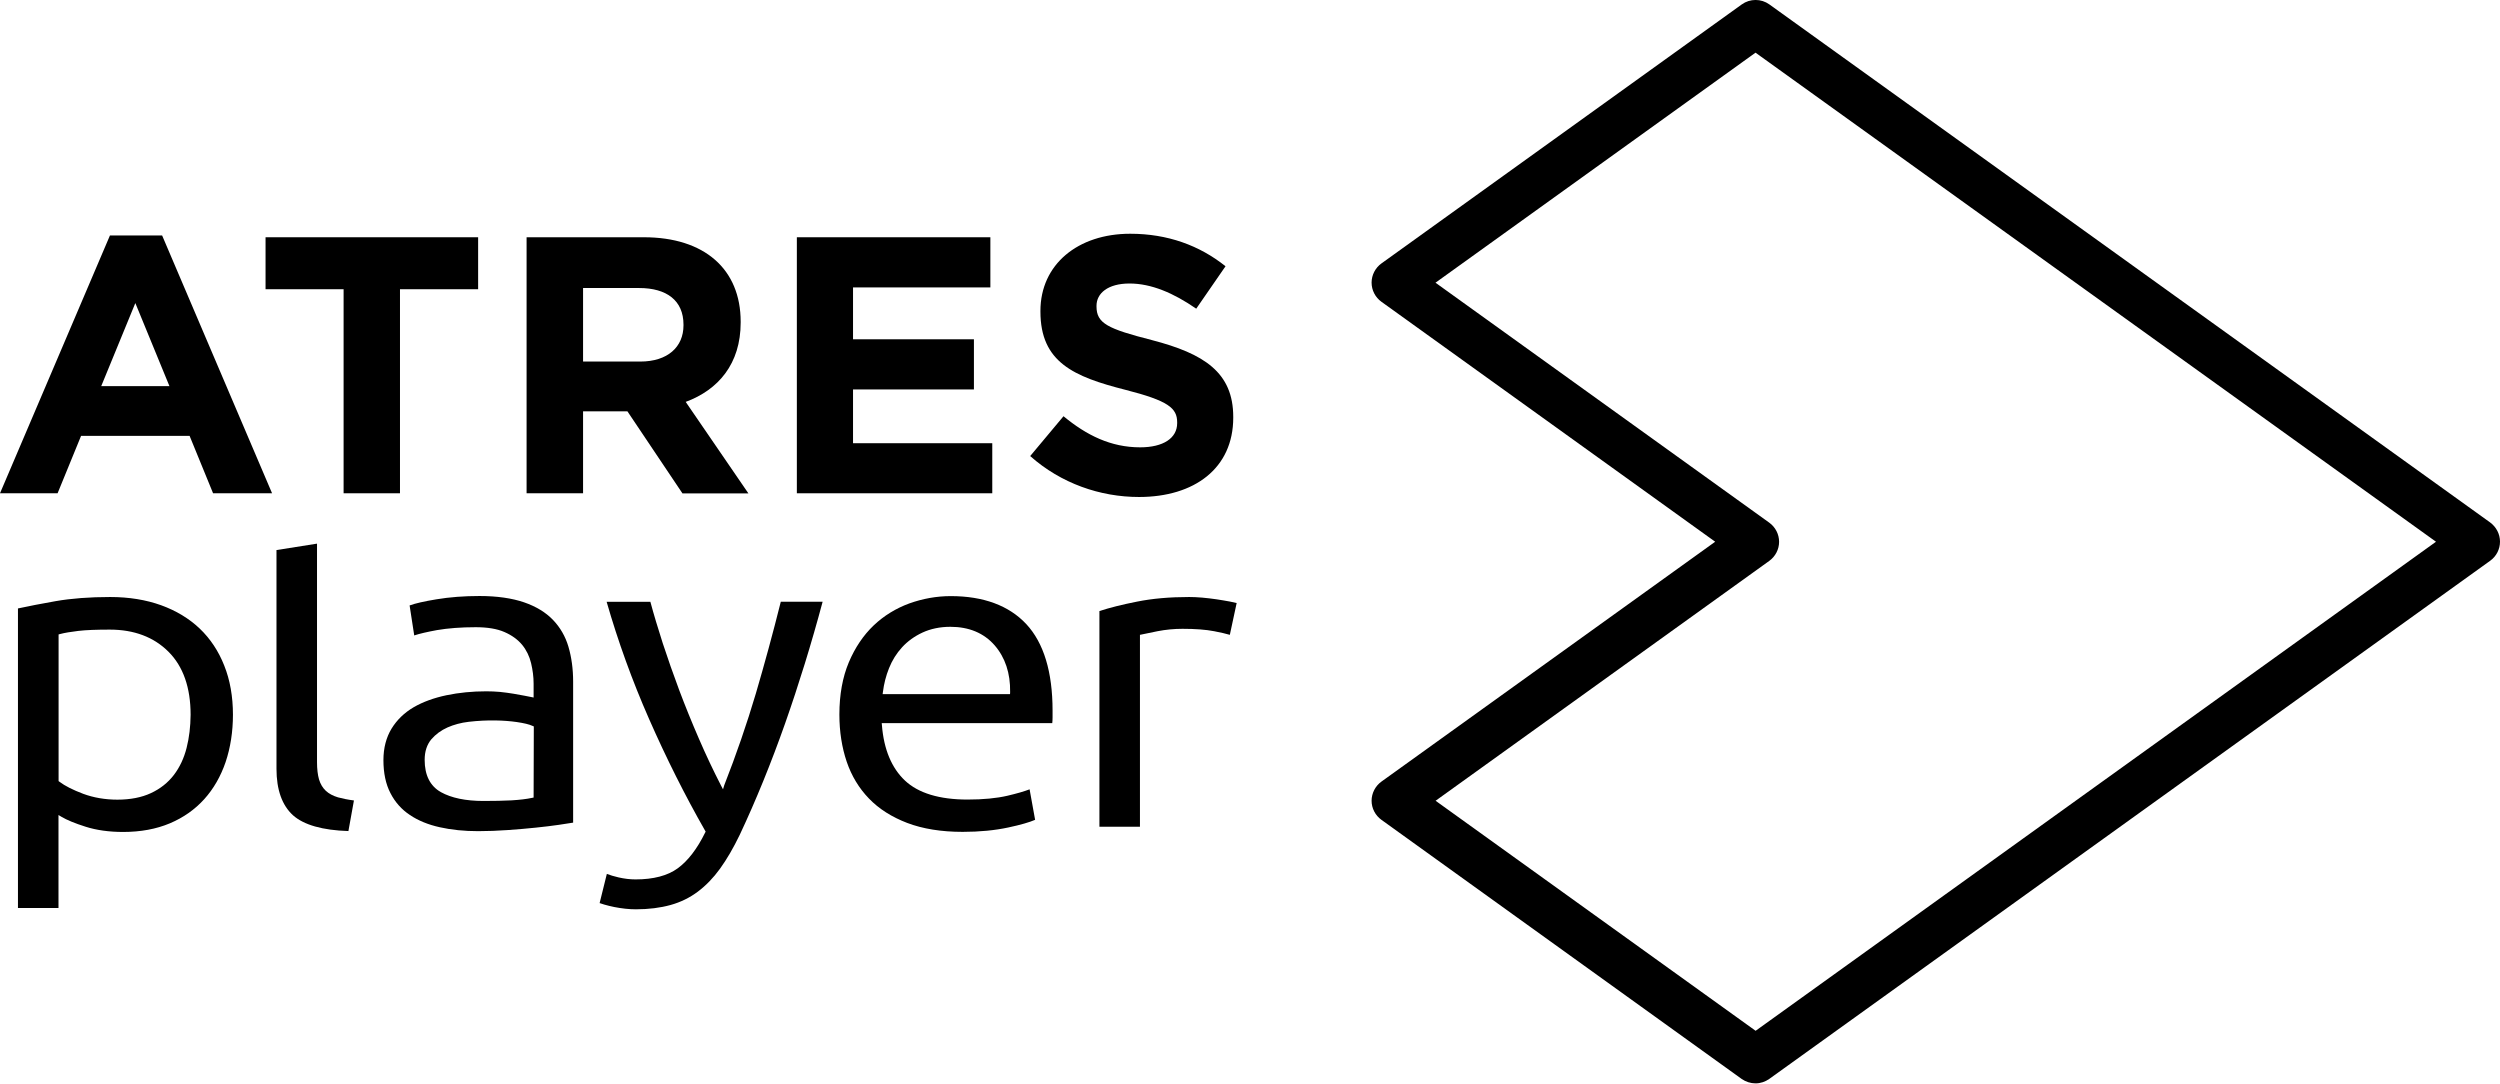
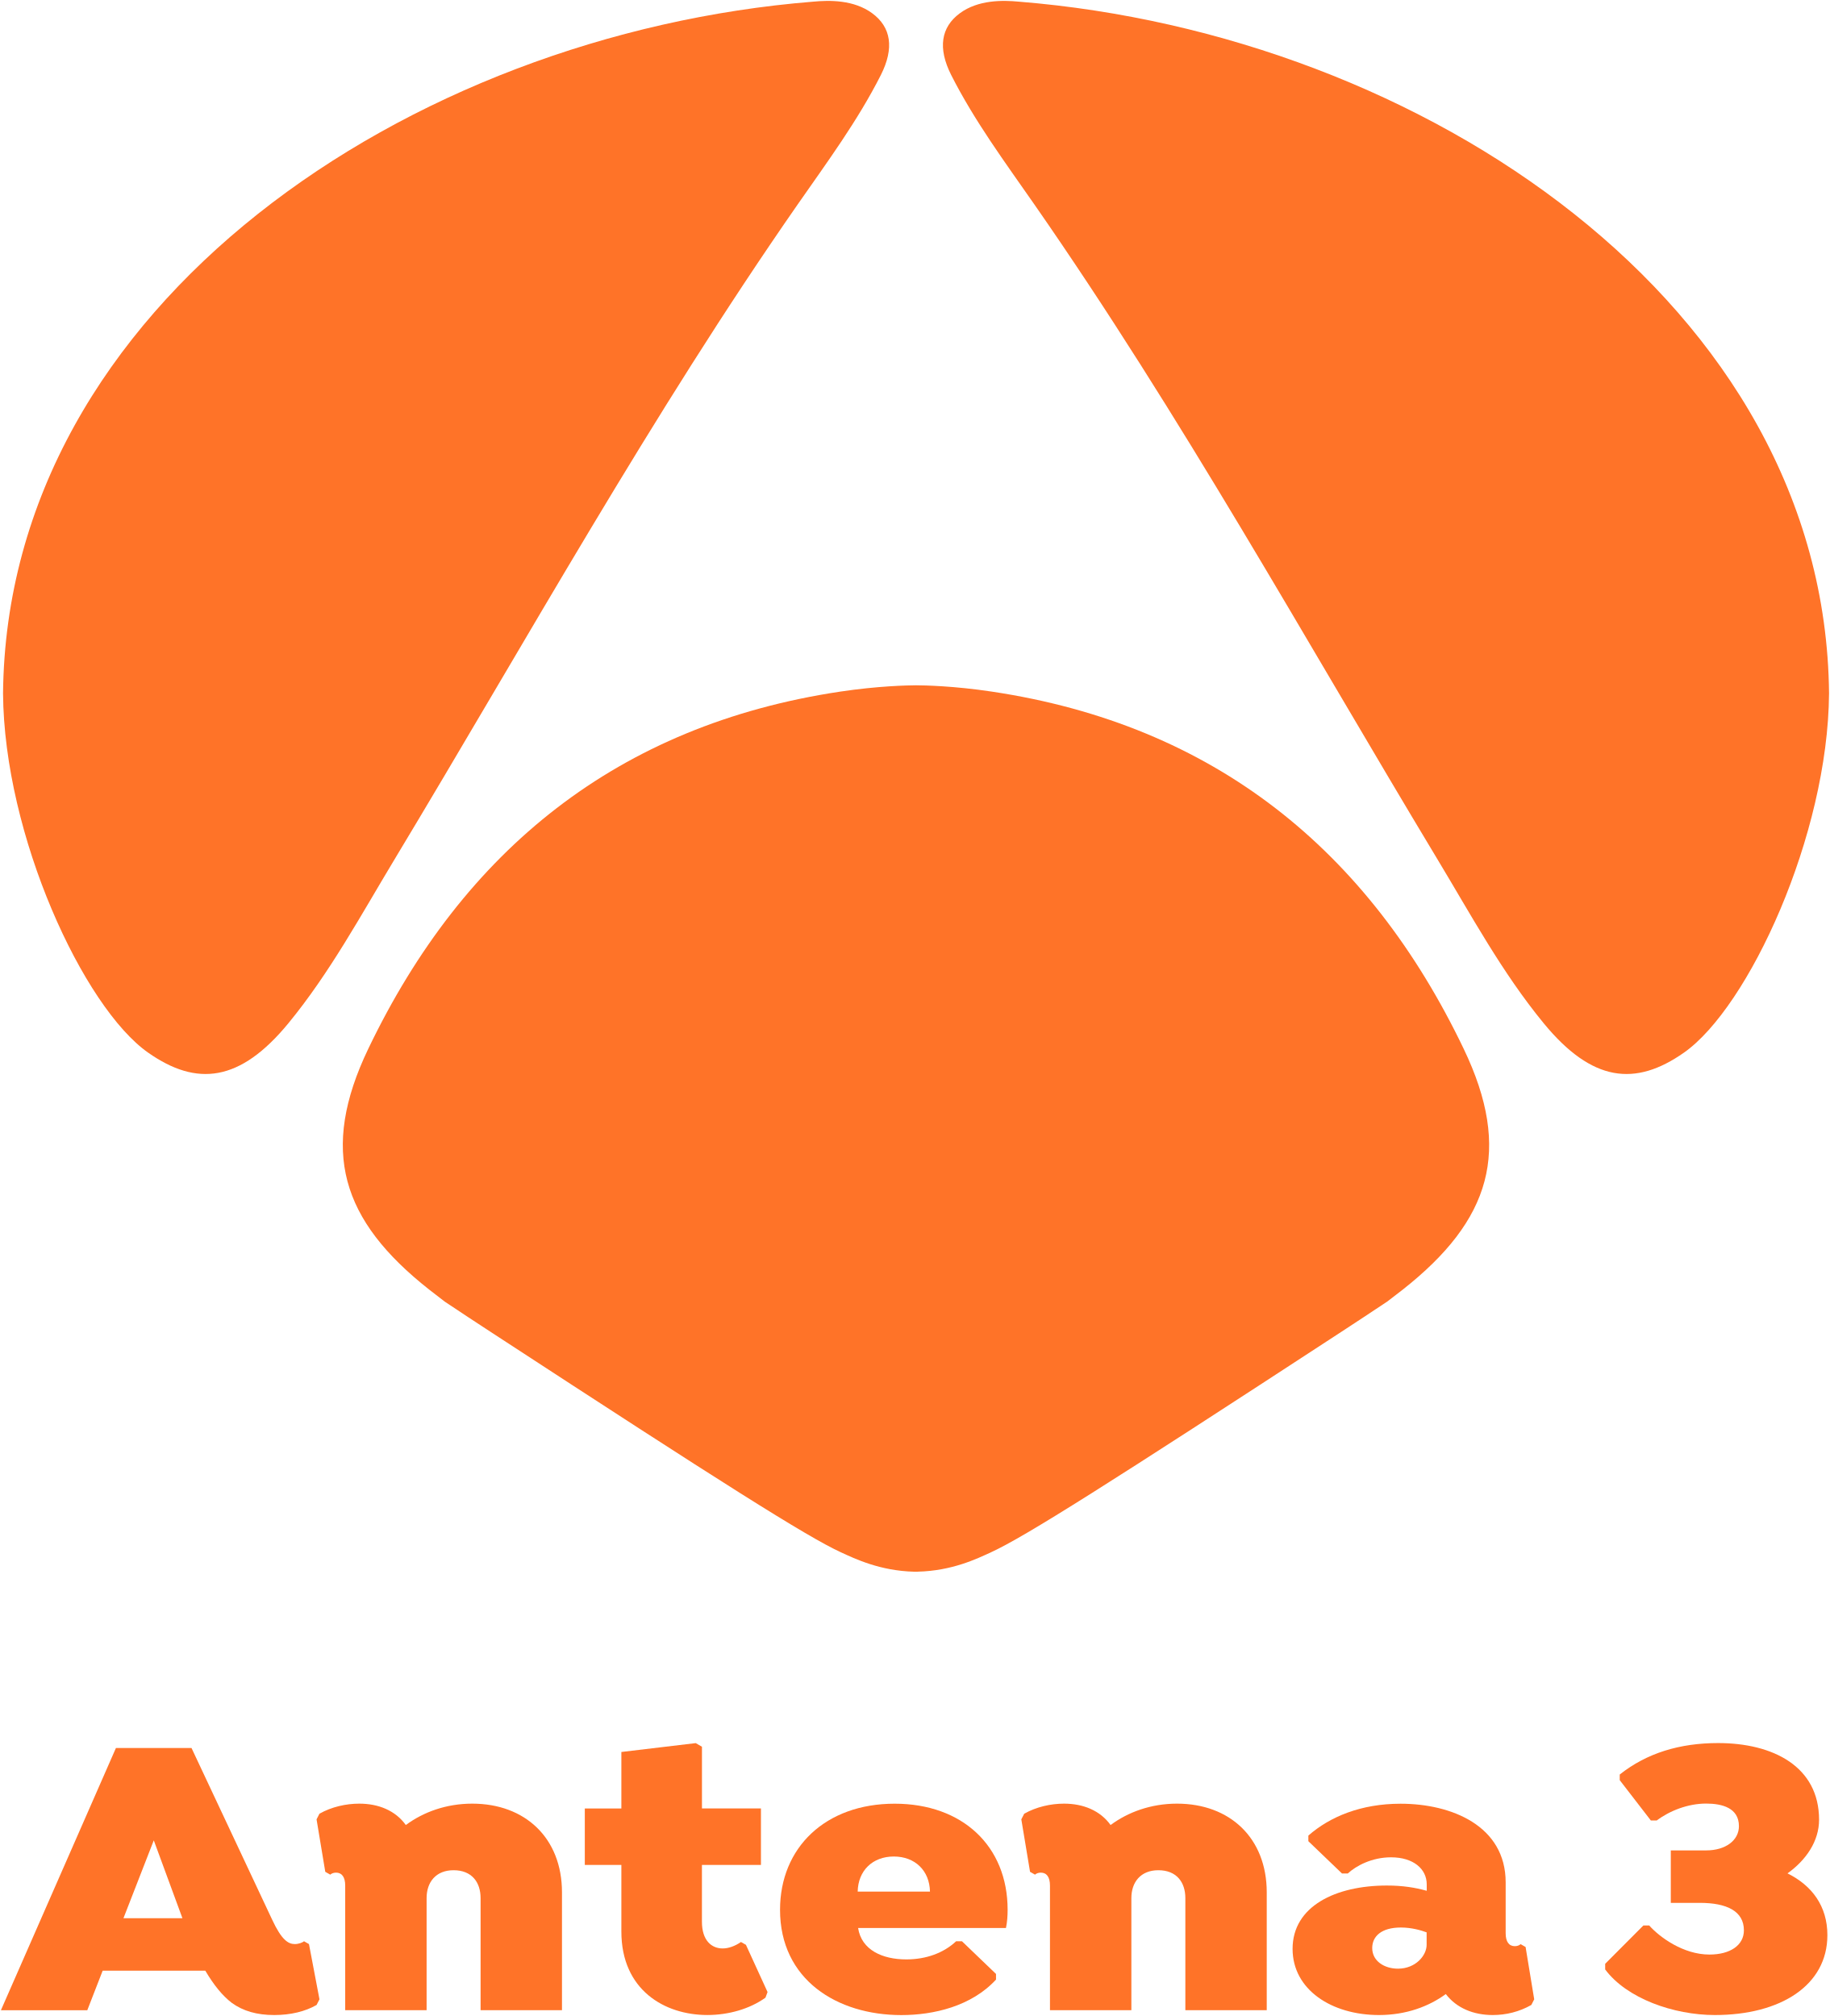
- <svg xmlns="http://www.w3.org/2000/svg" version="1.1" id="Livello_1" x="0px" y="0px" viewBox="0 0 2492 1079.9" style="enable-background:new 0 0 2492 1079.9;" xml:space="preserve">
-   <g>
-     <path class="st0" d="M1749.9,1079.9c-4.9,0-9.8-1.6-13.8-4.4L1377,817.2c-6.1-4.4-9.8-11.5-9.8-19c0-7.5,3.7-14.7,9.8-19.1   L1709.7,540L1377,300.8c-6.1-4.4-9.8-11.5-9.8-19.1c0-7.5,3.7-14.7,9.8-19.1L1736.2,4.4c8.2-5.9,19.3-5.9,27.5,0l718.5,516.4   c6.1,4.5,9.8,11.6,9.8,19.1c0,7.5-3.6,14.6-9.7,19l-718.6,516.5C1759.6,1078.3,1754.9,1079.9,1749.9,1079.9z M1431,798.2l319,229.3   L2428.2,540L1749.9,52.5l-319,229.3l332.7,239.2c6.1,4.4,9.8,11.5,9.8,19.1c0,7.5-3.7,14.6-9.8,19L1431,798.2z" />
-     <path id="Fill-4" d="M109.6,234.7L0,491.7h57.4l23.4-57.2h108.2l23.4,57.2h58.8l-109.6-257H109.6z M134.9,302.1l34,82.8h-68   L134.9,302.1z" />
-     <polygon id="Fill-5" points="398.7,288.3 398.7,491.7 342.5,491.7 342.5,288.3 264.7,288.3 264.7,236.5 476.6,236.5 476.6,288.3     " />
-     <path id="Fill-6" d="M681.3,323.6c0-24.1-16.8-36.5-44.2-36.5h-55.9v73.3h57c27.4,0,43.1-14.6,43.1-36.1   C681.3,324.4,681.3,323.6,681.3,323.6z M680.2,491.7l-54.8-81.7h-44.2v81.7h-56.3V236.5h116.9c60.3,0,96.5,31.7,96.5,84.2v0.8   c0,41.2-22.3,67.1-54.8,79.1l62.5,91.2H680.2z" />
-     <polygon id="Fill-8" points="794.3,491.7 794.3,236.5 987.2,236.5 987.2,286.5 850.3,286.5 850.3,338.2 970.8,338.2 970.8,388.2    850.3,388.2 850.3,441.8 989.1,441.8 989.1,491.7  " />
-     <path id="Fill-10" d="M1135.4,495.4c-38.7,0-77.8-13.5-108.5-40.8l33.2-39.7c23,19,47.2,31,76.4,31c23,0,36.9-9.1,36.9-24.1V421   c0-14.2-8.8-21.5-51.5-32.4c-51.5-13.1-84.8-27.4-84.8-78v-0.7c0-46.3,37.3-76.9,89.5-76.9c37.3,0,69.1,11.7,95,32.4l-29.2,42.3   c-22.7-15.7-44.9-25.1-66.5-25.1c-21.6,0-32.9,9.8-32.9,22.2v0.7c0,16.8,11,22.2,55.2,33.5c51.9,13.5,81.1,32.1,81.1,76.6v0.7   C1229.3,466.9,1190.5,495.4,1135.4,495.4" />
-     <path id="Fill-12" d="M186,745.5c-2.6,10.3-6.9,19.4-12.7,27c-5.9,7.7-13.6,13.8-22.9,18.1c-9.2,4.3-20.5,6.5-33.4,6.5   c-12.2,0-23.7-2-34-5.8c-10.3-3.9-18.3-7.9-23.8-12.1l-0.8-0.6V632.4l1.5-0.4c4.5-1.2,10.6-2.2,18.1-3.1c7.5-0.9,18.1-1.3,31.4-1.3   c24.3,0,43.9,7.4,58.6,22.1c14.6,14.6,22,35.7,22,62.8C189.9,724.1,188.6,735.3,186,745.5 M199,626.5c-10.5-10-23.5-17.8-38.4-23.2   c-15-5.4-32-8.2-50.8-8.2c-20.4,0-38.7,1.4-54.2,4.1c-14.8,2.6-27.5,5.1-37.7,7.3v298.6h40.4v-92.7l3,1.8   c5.2,3.1,13.3,6.5,24.1,9.9c10.7,3.4,23.3,5.2,37.3,5.2c17.4,0,33.1-2.9,46.6-8.6c13.5-5.7,25-13.8,34.3-24.1   c9.3-10.3,16.4-22.7,21.3-37c4.8-14.3,7.3-30.2,7.3-47.2c0-18-2.9-34.6-8.7-49C217.8,648.9,209.5,636.5,199,626.5" />
-     <path id="Fill-14" d="M324.8,788.3c-3.1-2.9-5.4-6.7-6.8-11.4c-1.3-4.5-2-10.3-2-17.2V541.9l-40.4,6.4v218c0,21,5.6,36.5,16.5,46.4   c10.8,9.6,29.4,14.9,55.2,15.7l5.5-30.5c-6.2-0.8-11.5-1.9-15.9-3.1C331.9,793.3,327.8,791.1,324.8,788.3" />
-     <path id="Fill-16" d="M531.9,795l-1.5,0.3c-5.5,1.2-12.4,2-20.6,2.5c-8,0.4-17.4,0.6-27.9,0.6c-17.7,0-32-3-42.4-8.8   c-10.8-6.1-16.2-16.9-16.2-32.2c0-8.4,2.3-15.2,6.6-20.4c4.3-5,9.7-9,16.2-11.9c6.4-2.8,13.4-4.7,21.1-5.6   c19-2.2,35.7-1.5,47.7,0.2c7.4,1.1,12.6,2.3,16,3.9l1.2,0.5L531.9,795L531.9,795z M551.2,617.9c-7.2-7.5-16.9-13.4-28.8-17.5   c-12-4.1-26.9-6.3-44.4-6.3c-15.4,0-29.8,1.1-43,3.3c-12.1,2-21,4-26.7,6.1l4.6,29.9c5.4-1.8,12.9-3.5,22.6-5.3   c11.1-1.9,24.1-2.9,38.7-2.9c11.7,0,21.3,1.6,28.6,4.8c7.4,3.2,13.3,7.5,17.7,12.8c4.3,5.3,7.3,11.5,8.9,18.3   c1.6,6.7,2.5,13.5,2.5,20.4v13.8l-2.4-0.5c-1.3-0.3-3.5-0.7-6.6-1.3c-3.2-0.6-6.9-1.2-11.1-2c-4.2-0.7-8.7-1.3-13.4-1.8   c-4.7-0.4-9.3-0.6-13.7-0.6c-13.8,0-27.1,1.3-39.6,3.9c-12.4,2.6-23.5,6.6-32.8,12c-9.2,5.4-16.6,12.5-22,21.3   c-5.3,8.7-8.1,19.3-8.1,31.4c0,12.8,2.3,23.9,7,32.9c4.6,9,11.1,16.3,19.4,21.8c8.3,5.6,18.4,9.7,29.8,12.2   c11.5,2.6,24.4,3.9,38.2,3.9c9.7,0,19.7-0.4,29.6-1.1c9.9-0.7,19.2-1.5,27.8-2.4c8.6-0.9,16.3-1.8,23-2.8   c5.9-0.9,10.6-1.6,14.3-2.2V679.4c0-12.6-1.6-24.3-4.7-34.8C563.6,634.4,558.4,625.4,551.2,617.9z" />
-     <path id="Fill-18" d="M720.7,786.8l-2-3.8c-7.7-15-15.1-30.6-22-46.6c-7-16.1-13.6-32.4-19.6-48.3c-6-16-11.5-31.8-16.5-47   c-4.7-14.7-8.9-28.5-12.3-41.2h-43.6c11.3,39.3,25.5,78.6,42.3,116.8c17.2,39.1,36,76.6,55.9,111.4l0.5,0.9l-0.5,0.9   c-8,16.3-17.2,28.2-27.3,35.6c-10.1,7.4-24.3,11.1-42.1,11.1c-5.5,0-11.2-0.7-16.9-2c-4.6-1.1-8.5-2.2-11.7-3.5l-7.2,29.1   c1.1,0.4,2.7,0.9,4.7,1.5c2.9,0.9,6.2,1.6,9.8,2.4c3.6,0.7,7.3,1.3,11,1.7c3.7,0.4,7.3,0.6,10.7,0.6c12.8,0,24.4-1.5,34.5-4.3   c10.1-2.8,19.2-7.3,27.2-13.3c8-6,15.5-13.7,22.2-23c6.7-9.3,13.3-20.6,19.6-33.7c16.1-34.2,31.3-71.6,45.2-111   c13.6-38.7,26.2-79.4,37.4-121.3h-41.7c-7.8,31.2-16.2,62-24.9,91.6c-8.9,30-19.5,60.8-31.5,91.4L720.7,786.8z" />
-     <path id="Fill-20" d="M1006.8,691.9h-127l0.3-2.2c1-8,3-16,6.1-23.7c3.1-7.8,7.5-14.8,13-20.8c5.5-6,12.4-11,20.4-14.7   c8-3.7,17.4-5.7,27.7-5.7c18.6,0,33.4,6.2,44.1,18.4c10.6,12.2,15.8,27.9,15.5,46.7L1006.8,691.9z M947.7,594.2   c-14,0-27.9,2.5-41.3,7.3c-13.3,4.9-25.3,12.2-35.5,21.9s-18.6,22.1-24.8,36.8c-6.2,14.7-9.4,32.2-9.4,52.1c0,17,2.5,32.8,7.3,47   c4.8,14.1,12.3,26.5,22.2,36.7c9.9,10.3,22.7,18.4,38.1,24.3c15.5,5.9,34,8.9,55.3,8.9c16.9,0,32.2-1.5,45.6-4.4   c12.2-2.6,21.1-5.2,26.6-7.6l-5.5-30.4c-5.4,2.1-12.8,4.2-22.1,6.4c-10.7,2.5-24.1,3.8-39.8,3.8c-28,0-49-6.4-62.3-18.9   c-13.3-12.5-21.1-31.1-23-55.2l-0.2-2.1h170c0.2-1.8,0.3-3.7,0.3-5.7v-6.8c0-38.5-8.8-67.5-26.2-86.2   C1005.7,603.6,980.3,594.2,947.7,594.2z" />
-     <path id="Fill-22" d="M1212.7,597.4c-4.9-0.7-9.8-1.3-14.4-1.7c-4.8-0.4-9.2-0.6-12.9-0.6c-19.2,0-36.7,1.5-52,4.6   c-14.8,2.9-27.4,6.1-37.5,9.4v215h40.4V632.8l1.5-0.3c2.5-0.6,7.9-1.7,16-3.3c8.2-1.6,16.6-2.4,24.9-2.4c12.7,0,23.4,0.8,31.6,2.4   c6.7,1.3,11.9,2.5,15.6,3.6l6.8-31.7c-1.8-0.4-4.1-0.9-6.9-1.5C1221.8,598.9,1217.5,598.1,1212.7,597.4" />
+ <svg xmlns="http://www.w3.org/2000/svg" version="1.1" id="Capa_1" x="0px" y="0px" width="1000" height="1101.831" viewBox="0 0 1000 1101.831" enable-background="new 0 0 180.486 55" xml:space="preserve">
+   <g id="g3021" transform="matrix(13.7329,0,0,13.7329,-650.4121,776.1221)" style="fill:#ff7328;fill-opacity:1">
+     <g id="g3023" style="fill:#ff7328;fill-opacity:1">
+       <g id="g3025" style="fill:#ff7328;fill-opacity:1">
+         <path d="m 60.074,23.054 -0.115,0.224 c -0.446,0.257 -1.025,0.401 -1.685,0.401 -0.694,0 -1.239,-0.16 -1.685,-0.481 -0.38,-0.289 -0.727,-0.723 -1.058,-1.284 h -4.084 l -0.612,1.574 h -3.437 l 4.577,-10.437 h 3.007 l 3.205,6.824 c 0.38,0.818 0.644,0.98 0.908,0.98 0.149,0 0.315,-0.064 0.363,-0.113 l 0.198,0.113 0.418,2.199 z m -7.8,-3.228 h 2.347 l -1.14,-3.099 -1.207,3.099 z" id="path3027" style="fill:#ff7328;fill-opacity:1" />
+         <path d="m 69.724,18.798 v 4.689 h -3.239 v -4.463 c 0,-0.627 -0.347,-1.108 -1.074,-1.108 -0.711,0 -1.074,0.481 -1.074,1.108 v 4.463 h -3.239 v -4.961 c 0,-0.337 -0.133,-0.514 -0.363,-0.514 -0.099,0 -0.182,0.033 -0.232,0.08 l -0.198,-0.113 -0.347,-2.088 0.115,-0.224 c 0.479,-0.273 1.058,-0.401 1.586,-0.401 0.761,0 1.437,0.273 1.851,0.851 0.694,-0.514 1.603,-0.851 2.644,-0.851 2.099,0 3.57,1.364 3.57,3.532 z" id="path3029" style="fill:#ff7328;fill-opacity:1" />
+         <path d="m 77.904,22.764 -0.083,0.224 c -0.628,0.45 -1.471,0.69 -2.313,0.69 -1.702,0 -3.421,-0.995 -3.421,-3.323 v -2.649 h -1.455 v -2.248 h 1.455 V 13.21 l 2.959,-0.353 0.248,0.144 v 2.456 h 2.347 v 2.248 h -2.348 v 2.264 c 0,0.739 0.38,1.06 0.826,1.06 0.232,0 0.496,-0.096 0.727,-0.257 l 0.198,0.113 0.86,1.879 z" id="path3031" style="fill:#ff7328;fill-opacity:1" />
+         <path d="m 81.507,20.212 c 0.133,0.883 0.975,1.253 1.917,1.253 0.793,0 1.487,-0.257 1.984,-0.722 h 0.232 l 1.355,1.301 v 0.224 c -0.975,1.06 -2.479,1.413 -3.768,1.413 -2.561,0 -4.826,-1.413 -4.826,-4.19 0,-2.472 1.802,-4.223 4.561,-4.223 2.694,0 4.495,1.685 4.495,4.223 0,0.241 -0.016,0.481 -0.066,0.723 h -5.883 v -0.002 h -10e-4 z m -0.016,-1.445 h 2.876 c -0.016,-0.835 -0.595,-1.397 -1.439,-1.397 -0.844,0 -1.421,0.561 -1.437,1.397 z" id="path3033" style="fill:#ff7328;fill-opacity:1" />
+         <path d="m 97.768,18.798 v 4.689 h -3.239 v -4.463 c 0,-0.627 -0.347,-1.108 -1.074,-1.108 -0.71,0 -1.074,0.481 -1.074,1.108 v 4.463 h -3.239 v -4.961 c 0,-0.337 -0.132,-0.514 -0.363,-0.514 -0.099,0 -0.182,0.033 -0.232,0.08 l -0.198,-0.113 -0.347,-2.088 0.115,-0.224 c 0.48,-0.273 1.058,-0.401 1.586,-0.401 0.761,0 1.437,0.273 1.851,0.851 0.694,-0.514 1.603,-0.851 2.644,-0.851 2.099,0 3.57,1.364 3.57,3.532 z" id="path3035" style="fill:#ff7328;fill-opacity:1" />
+         <path d="m 108.411,23.054 -0.115,0.224 c -0.479,0.273 -1.007,0.401 -1.536,0.401 -0.761,0 -1.437,-0.273 -1.867,-0.835 -0.678,0.497 -1.586,0.835 -2.66,0.835 -1.885,0 -3.437,-1.011 -3.437,-2.633 0,-1.702 1.719,-2.521 3.752,-2.521 0.628,0 1.124,0.08 1.586,0.209 v -0.257 c 0,-0.61 -0.529,-1.075 -1.421,-1.075 -0.761,0 -1.388,0.337 -1.719,0.643 h -0.232 l -1.338,-1.284 v -0.224 c 0.86,-0.754 2.099,-1.268 3.669,-1.268 2.033,0 4.182,0.883 4.182,3.131 v 2.024 c 0,0.337 0.133,0.514 0.363,0.514 0.099,0 0.182,-0.033 0.232,-0.08 l 0.198,0.113 0.343,2.083 z m -4.281,-2.168 v -0.497 c -0.214,-0.08 -0.595,-0.193 -1.025,-0.193 -0.777,0 -1.14,0.353 -1.14,0.818 0,0.514 0.479,0.82 1.024,0.82 0.711,-0.001 1.141,-0.531 1.141,-0.948 z" id="path3037" style="fill:#ff7328;fill-opacity:1" />
+         <path d="m 120.077,20.5 c 0,1.991 -1.851,3.179 -4.479,3.179 -1.637,0 -3.504,-0.658 -4.363,-1.814 V 21.64 l 1.52,-1.525 h 0.232 c 0.414,0.466 1.356,1.157 2.396,1.157 0.826,0 1.372,-0.37 1.372,-0.964 0,-0.771 -0.694,-1.093 -1.752,-1.093 h -1.157 v -2.088 h 1.405 c 0.777,0 1.306,-0.401 1.306,-0.964 0,-0.723 -0.66,-0.9 -1.306,-0.9 -0.727,0 -1.455,0.289 -1.966,0.674 h -0.232 l -1.239,-1.606 v -0.224 c 1.074,-0.851 2.38,-1.252 3.916,-1.252 2.182,0 4.016,0.931 4.016,3.051 0,0.851 -0.513,1.605 -1.256,2.135 0.975,0.484 1.587,1.304 1.587,2.459 z" id="path3039" style="fill:#ff7328;fill-opacity:1" />
+       </g>
+     </g>
+   </g>
+   <g id="g3041" transform="matrix(24.52953,0,0,24.52953,-14.52601,-24.03534)" style="fill:#ff7328;fill-opacity:1">
+     <path d="M 9.385,20.122 C 12.331,15.23 15.098,10.228 18.364,5.533 19.016,4.596 19.698,3.674 20.215,2.652 20.519,2.051 20.443,1.585 20.024,1.276 19.612,0.972 19.066,0.983 18.707,1.017 9.705,1.741 0.743,7.764 0.66,16.429 c 0.022,3.165 1.791,6.996 3.234,8.006 1.081,0.758 2.044,0.657 3.123,-0.656 0.926,-1.128 1.618,-2.413 2.368,-3.657 z" id="path3043" style="fill:#ff7328;fill-opacity:1" />
+     <path d="m 34.982,23.779 c 1.079,1.313 2.041,1.414 3.123,0.656 1.442,-1.011 3.211,-4.842 3.234,-8.006 C 41.255,7.764 32.293,1.741 23.291,1.017 22.932,0.983 22.386,0.972 21.974,1.276 c -0.418,0.309 -0.495,0.775 -0.191,1.376 0.517,1.022 1.199,1.944 1.851,2.881 3.267,4.695 6.033,9.697 8.979,14.589 0.75,1.244 1.442,2.529 2.369,3.657 z" id="path3045" style="fill:#ff7328;fill-opacity:1" />
+     <path d="m 22.69,16.39 c -0.849,-0.128 -1.503,-0.14 -1.691,-0.141 l 0,0 c -0.188,0.001 -0.842,0.014 -1.691,0.141 -4.947,0.743 -8.387,3.527 -10.511,7.957 -1.086,2.265 -0.604,3.822 1.357,5.367 0.115,0.091 0.231,0.179 0.347,0.268 0.361,0.242 0.717,0.475 1.063,0.701 5.129,3.348 7.005,4.536 7.762,4.884 0.315,0.144 0.869,0.413 1.631,0.432 V 36 c 0.014,0 0.027,-10e-4 0.041,-10e-4 0.014,0 0.027,10e-4 0.041,10e-4 v -0.002 c 0.762,-0.018 1.316,-0.287 1.631,-0.432 0.757,-0.347 2.633,-1.536 7.762,-4.884 0.347,-0.227 0.704,-0.461 1.066,-0.703 0.115,-0.088 0.23,-0.176 0.344,-0.265 1.961,-1.545 2.443,-3.103 1.357,-5.367 -2.122,-4.43 -5.562,-7.215 -10.509,-7.957 z" id="path3047" style="fill:#ff7328;fill-opacity:1" />
  </g>
</svg>
